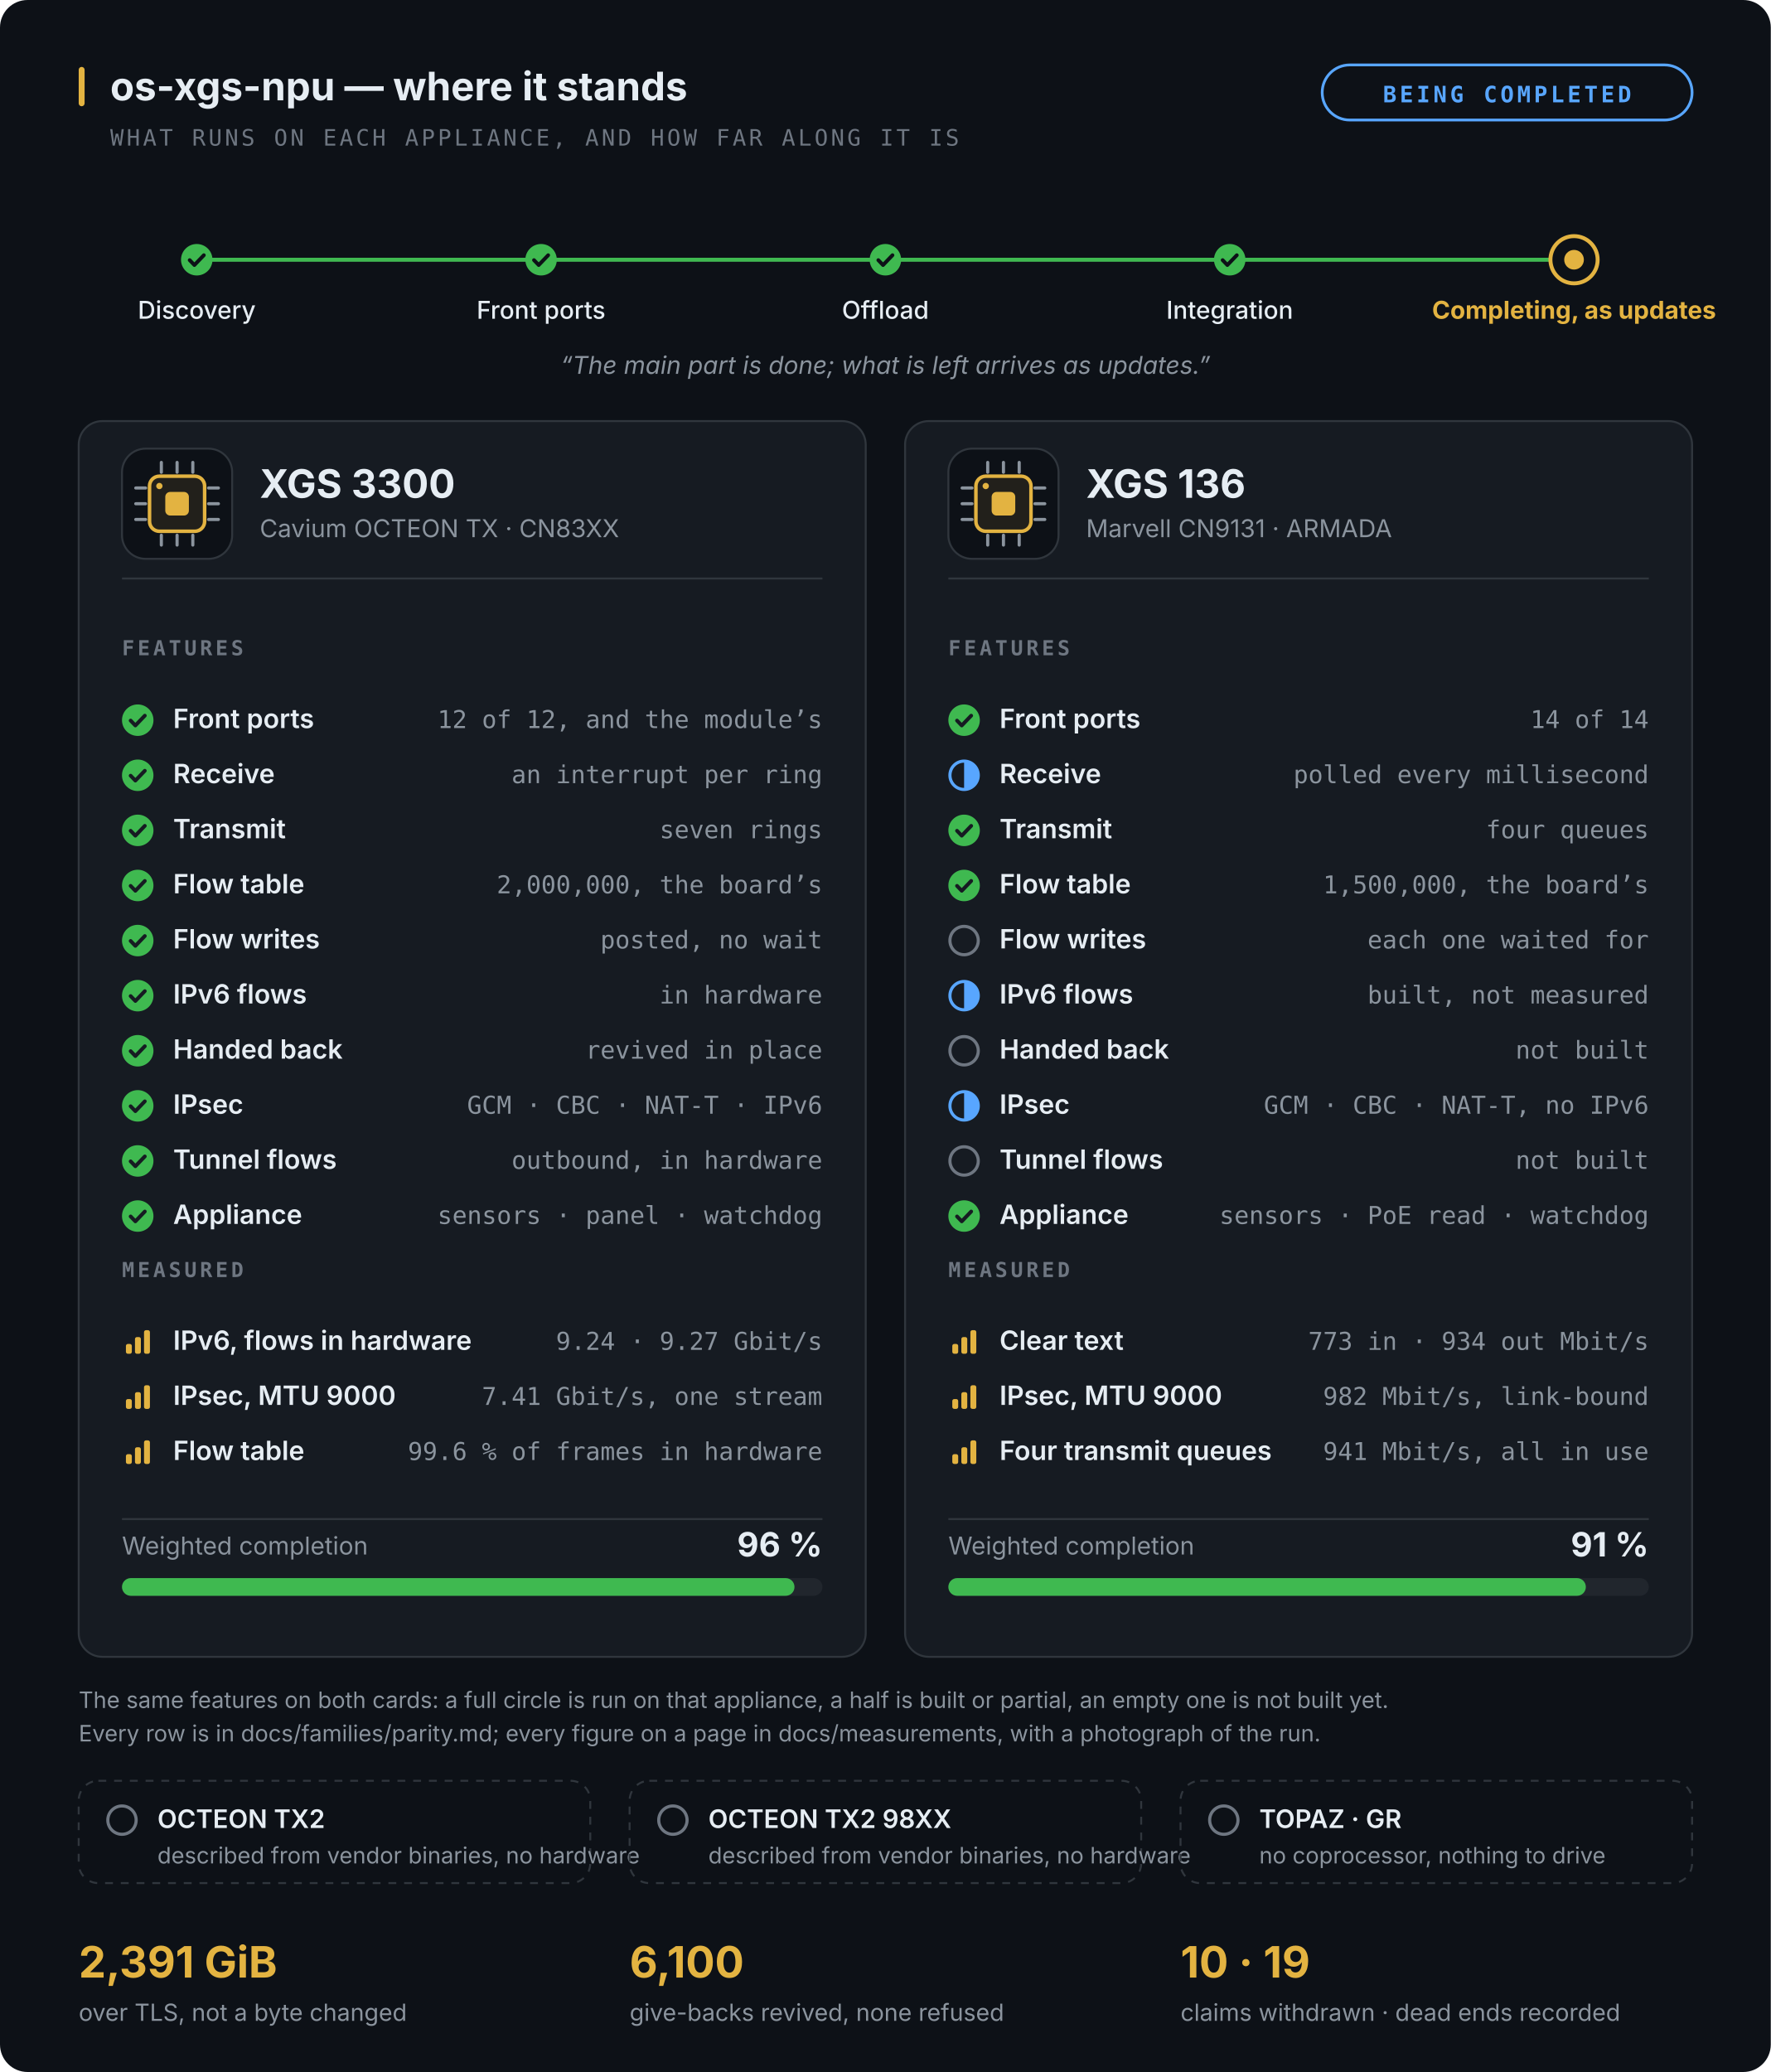
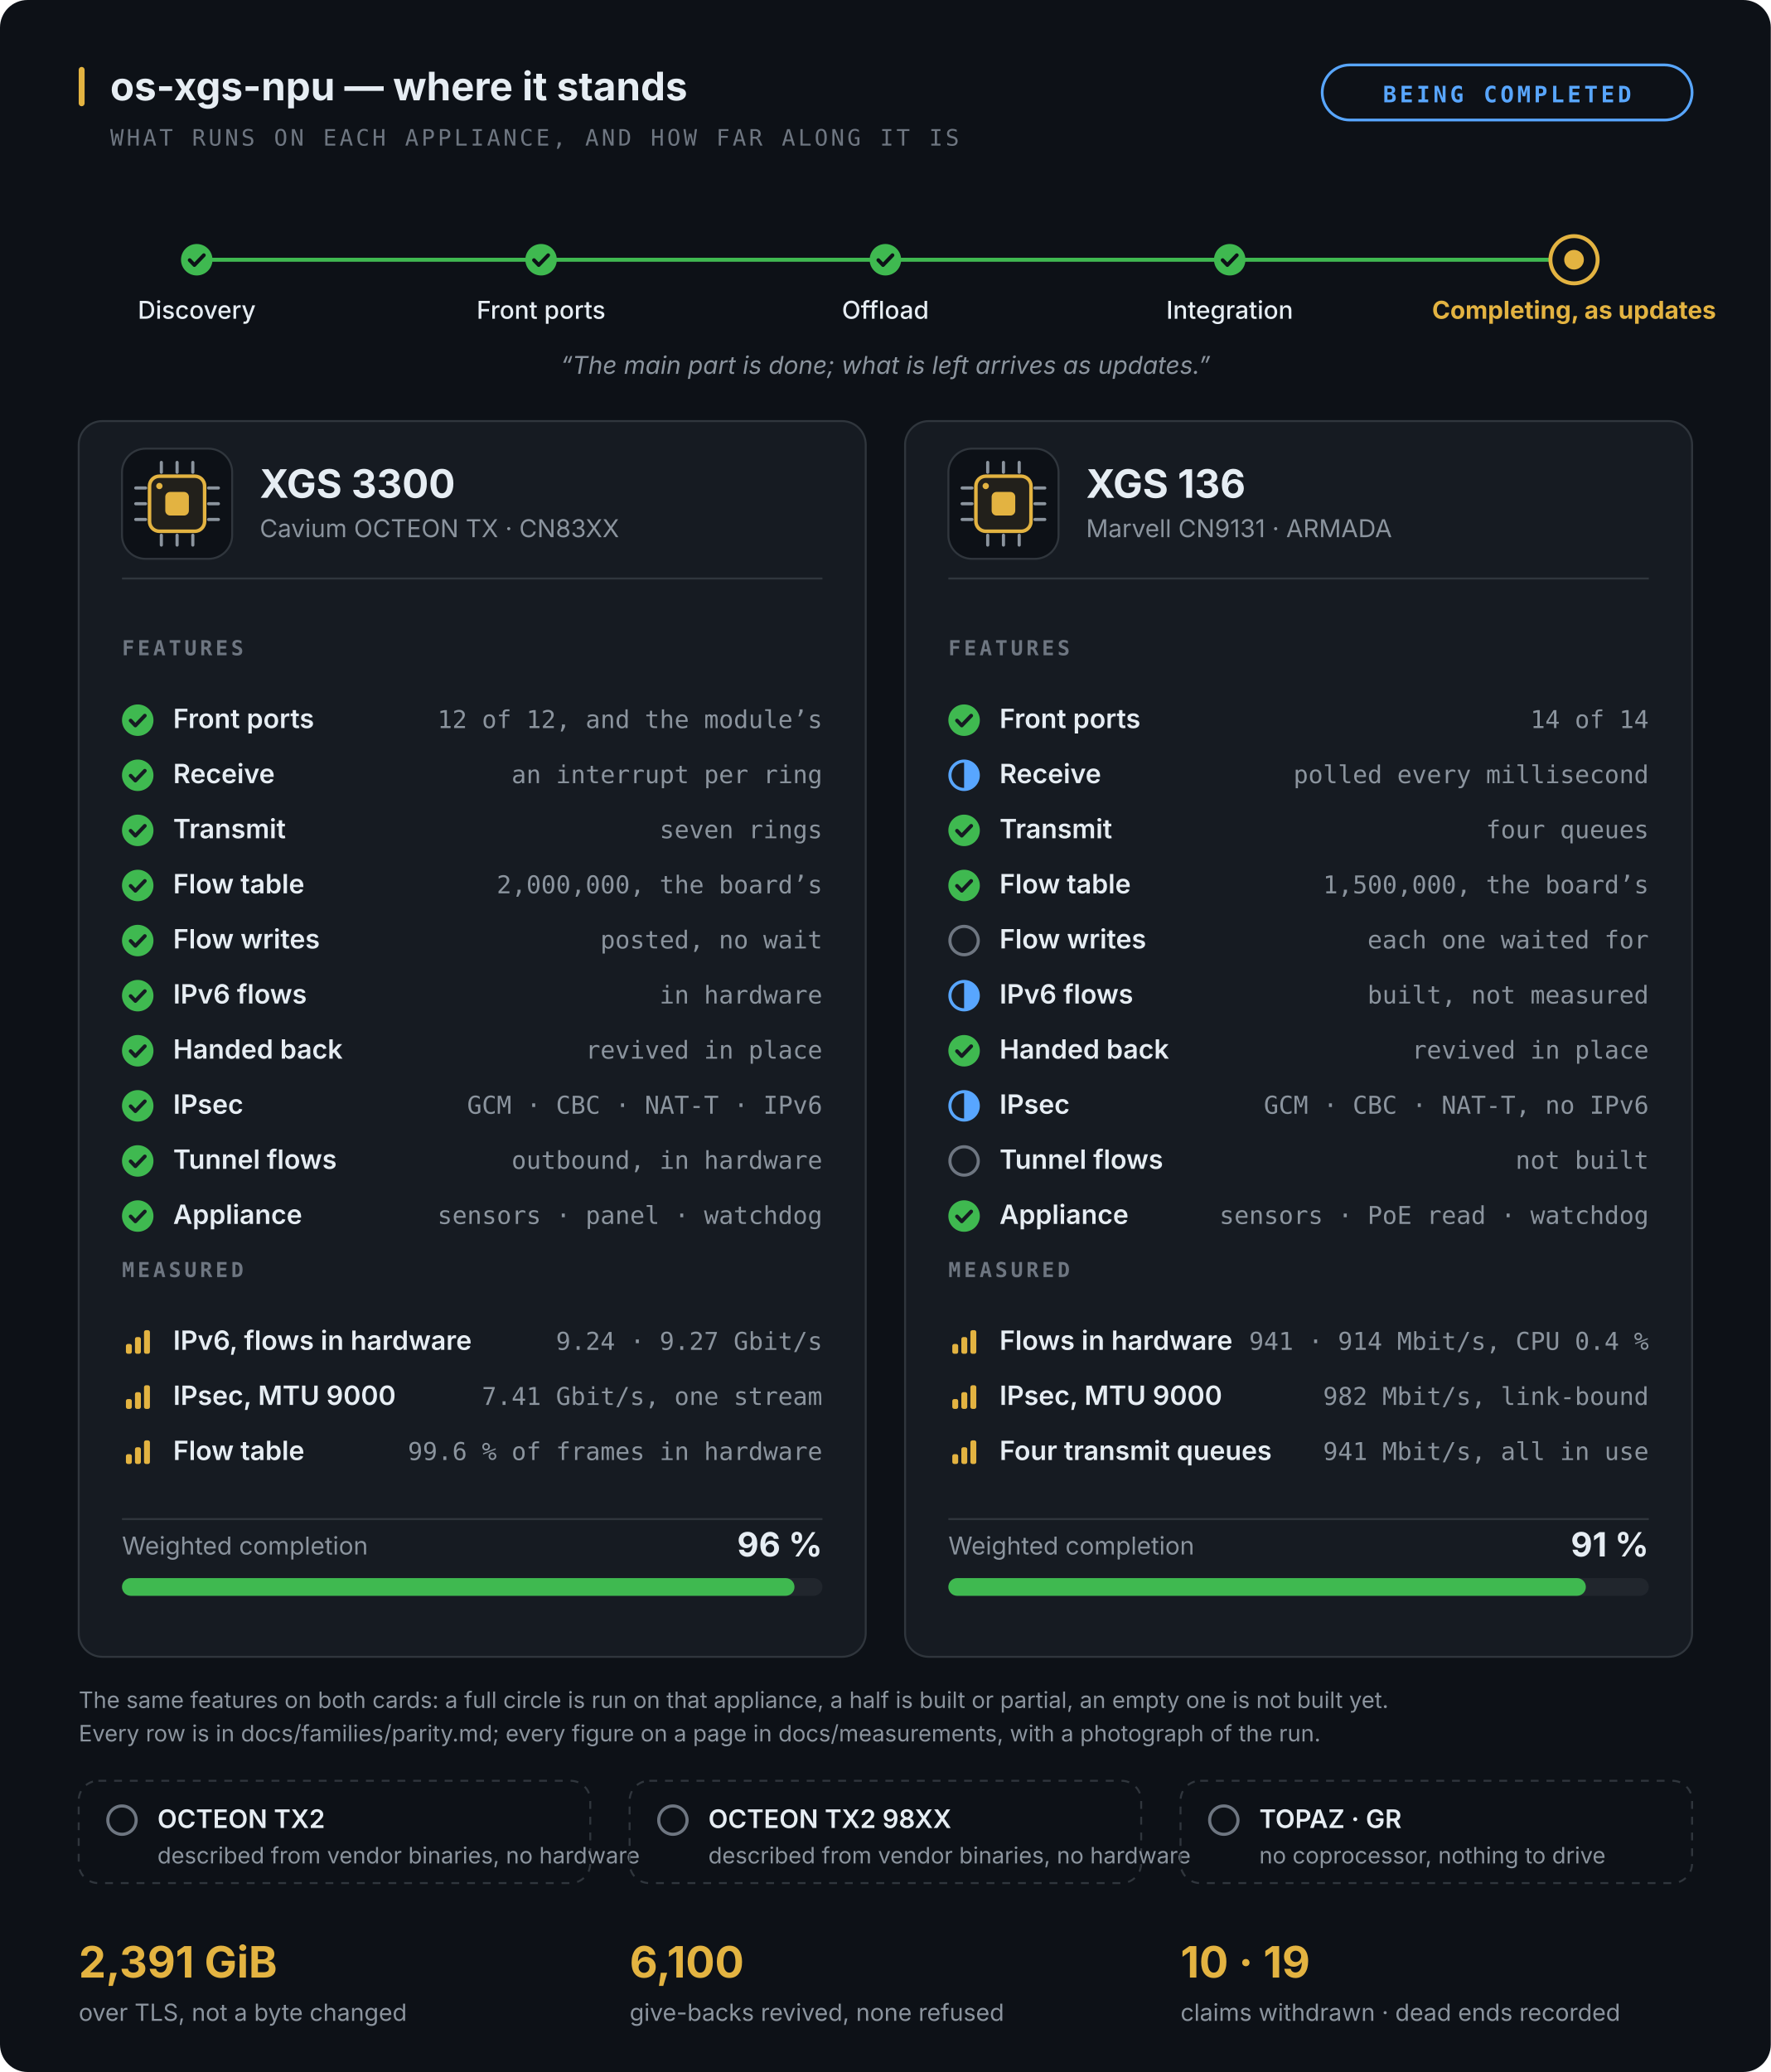
- <svg xmlns="http://www.w3.org/2000/svg" viewBox="0 0 900 1053" width="900" height="1053" role="img" aria-label="os-xgs-npu status. Stage: discovery, front ports, offload and integration done, the work-in-progress notice lifted; what is left being completed as updates. XGS 3300, Cavium OCTEON TX and CN83XX: Front ports: 12 of 12, and the module's; Receive: an interrupt per ring; Transmit: seven rings; Flow table: 2,000,000, the board's; Flow writes: posted, no wait; IPv6 flows: in hardware; Handed back: revived in place; IPsec: GCM and CBC and NAT-T and IPv6; Tunnel flows: outbound, in hardware; Appliance: sensors and panel and watchdog; IPv6, flows in hardware: 9.24 and 9.27 Gbit/s; IPsec, MTU 9000: 7.41 Gbit/s, one stream; Flow table: 99.6 % of frames in hardware; weighted completion 96 per cent. XGS 136, Marvell CN9131 and ARMADA: Front ports: 14 of 14; Receive: polled every millisecond; Transmit: four queues; Flow table: 1,500,000, the board's; Flow writes: each one waited for; IPv6 flows: built, not measured; Handed back: not built; IPsec: GCM and CBC and NAT-T, no IPv6; Tunnel flows: not built; Appliance: sensors and PoE read and watchdog; Clear text: 773 in and 934 out Mbit/s; IPsec, MTU 9000: 982 Mbit/s, link-bound; Four transmit queues: 941 Mbit/s, all in use; weighted completion 91 per cent. OCTEON TX2 and TX2 98XX described only; TOPAZ and GR have no coprocessor. 2,391 GiB over TLS, not a byte changed; 6,100 give-backs revived, none refused; 10 and 19 claims withdrawn and dead ends recorded.">
+ <svg xmlns="http://www.w3.org/2000/svg" viewBox="0 0 900 1053" width="900" height="1053" role="img" aria-label="os-xgs-npu status. Stage: discovery, front ports, offload and integration done, the work-in-progress notice lifted; what is left being completed as updates. XGS 3300, Cavium OCTEON TX and CN83XX: Front ports: 12 of 12, and the module's; Receive: an interrupt per ring; Transmit: seven rings; Flow table: 2,000,000, the board's; Flow writes: posted, no wait; IPv6 flows: in hardware; Handed back: revived in place; IPsec: GCM and CBC and NAT-T and IPv6; Tunnel flows: outbound, in hardware; Appliance: sensors and panel and watchdog; IPv6, flows in hardware: 9.24 and 9.27 Gbit/s; IPsec, MTU 9000: 7.41 Gbit/s, one stream; Flow table: 99.6 % of frames in hardware; weighted completion 96 per cent. XGS 136, Marvell CN9131 and ARMADA: Front ports: 14 of 14; Receive: polled every millisecond; Transmit: four queues; Flow table: 1,500,000, the board's; Flow writes: each one waited for; IPv6 flows: built, not measured; Handed back: revived in place; IPsec: GCM and CBC and NAT-T, no IPv6; Tunnel flows: not built; Appliance: sensors and PoE read and watchdog; Flows in hardware: 941 and 914 Mbit/s, CPU 0.4 %; IPsec, MTU 9000: 982 Mbit/s, link-bound; Four transmit queues: 941 Mbit/s, all in use; weighted completion 91 per cent. OCTEON TX2 and TX2 98XX described only; TOPAZ and GR have no coprocessor. 2,391 GiB over TLS, not a byte changed; 6,100 give-backs revived, none refused; 10 and 19 claims withdrawn and dead ends recorded.">
  <rect width="900" height="1053" rx="14" fill="#0D1117" />
  <rect x="40" y="34" width="3" height="20" rx="1.5" fill="#E3B341" />
  <text x="56" y="51" font-family="ui-sans-serif,-apple-system,Segoe UI,Inter,Helvetica,Arial,sans-serif" font-size="20" font-weight="700" fill="#E6EDF3" text-anchor="start">os-xgs-npu — where it stands</text>
  <text x="56" y="74" font-family="ui-monospace,SFMono-Regular,Menlo,Consolas,monospace" font-size="11.5" font-weight="400" fill="#6E7681" text-anchor="start" letter-spacing="1.4">WHAT RUNS ON EACH APPLIANCE, AND HOW FAR ALONG IT IS</text>
  <rect x="672" y="33" width="188" height="28" rx="14" fill="none" stroke="#58A6FF" stroke-width="1.4" />
  <text x="766" y="52" font-family="ui-monospace,SFMono-Regular,Menlo,Consolas,monospace" font-size="11.5" font-weight="700" fill="#58A6FF" text-anchor="middle" letter-spacing="1.6">BEING COMPLETED</text>
  <line x1="100" y1="132" x2="800" y2="132" stroke="#30363D" stroke-width="2" />
  <line x1="100" y1="132" x2="800" y2="132" stroke="#3FB950" stroke-width="2" />
  <circle cx="100" cy="132" r="8" fill="#3FB950" />
  <path d="M96.4 132.2 l2.4 2.5 l4.8 -5" fill="none" stroke="#0D1117" stroke-width="1.9" stroke-linecap="round" stroke-linejoin="round" />
  <text x="100" y="162" font-family="ui-sans-serif,-apple-system,Segoe UI,Inter,Helvetica,Arial,sans-serif" font-size="12.5" font-weight="500" fill="#E6EDF3" text-anchor="middle">Discovery</text>
  <circle cx="275" cy="132" r="8" fill="#3FB950" />
  <path d="M271.4 132.2 l2.4 2.5 l4.8 -5" fill="none" stroke="#0D1117" stroke-width="1.9" stroke-linecap="round" stroke-linejoin="round" />
  <text x="275" y="162" font-family="ui-sans-serif,-apple-system,Segoe UI,Inter,Helvetica,Arial,sans-serif" font-size="12.5" font-weight="500" fill="#E6EDF3" text-anchor="middle">Front ports</text>
  <circle cx="450" cy="132" r="8" fill="#3FB950" />
  <path d="M446.4 132.2 l2.4 2.5 l4.8 -5" fill="none" stroke="#0D1117" stroke-width="1.9" stroke-linecap="round" stroke-linejoin="round" />
  <text x="450" y="162" font-family="ui-sans-serif,-apple-system,Segoe UI,Inter,Helvetica,Arial,sans-serif" font-size="12.5" font-weight="500" fill="#E6EDF3" text-anchor="middle">Offload</text>
  <circle cx="625" cy="132" r="8" fill="#3FB950" />
  <path d="M621.4 132.2 l2.4 2.5 l4.8 -5" fill="none" stroke="#0D1117" stroke-width="1.9" stroke-linecap="round" stroke-linejoin="round" />
  <text x="625" y="162" font-family="ui-sans-serif,-apple-system,Segoe UI,Inter,Helvetica,Arial,sans-serif" font-size="12.5" font-weight="500" fill="#E6EDF3" text-anchor="middle">Integration</text>
  <circle cx="800" cy="132" r="12" fill="#0D1117" stroke="#E3B341" stroke-width="2" />
  <circle cx="800" cy="132" r="5" fill="#E3B341" />
  <text x="800" y="162" font-family="ui-sans-serif,-apple-system,Segoe UI,Inter,Helvetica,Arial,sans-serif" font-size="12.5" font-weight="700" fill="#E3B341" text-anchor="middle">Completing, as updates</text>
  <text x="450.0" y="190" font-family="ui-sans-serif,-apple-system,Segoe UI,Inter,Helvetica,Arial,sans-serif" font-size="12.5" font-weight="400" fill="#8B949E" text-anchor="middle" font-style="italic">“The main part is done; what is left arrives as updates.”</text>
  <rect x="40" y="214" width="400" height="628" rx="12" fill="#161B22" stroke="#30363D" />
  <rect x="62" y="228" width="56" height="56" rx="12" fill="#0D1117" stroke="#30363D" />
  <path d="M82.0 240.0 v-5 M82.0 272.0 v5 M74.0 248.0 h-5 M106.0 248.0 h5" stroke="#8B949E" stroke-width="1.6" stroke-linecap="round" fill="none" />
  <path d="M90.0 240.0 v-5 M90.0 272.0 v5 M74.0 256.0 h-5 M106.0 256.0 h5" stroke="#8B949E" stroke-width="1.6" stroke-linecap="round" fill="none" />
  <path d="M98.0 240.0 v-5 M98.0 272.0 v5 M74.0 264.0 h-5 M106.0 264.0 h5" stroke="#8B949E" stroke-width="1.6" stroke-linecap="round" fill="none" />
  <rect x="76.0" y="242.0" width="28" height="28" rx="5" fill="#E3B341" fill-opacity="0.10" stroke="#E3B341" stroke-width="1.8" />
  <rect x="84.0" y="250.0" width="12" height="12" rx="2.5" fill="#E3B341" />
  <circle cx="81.0" cy="247.0" r="1.6" fill="#E3B341" />
  <text x="132" y="253" font-family="ui-sans-serif,-apple-system,Segoe UI,Inter,Helvetica,Arial,sans-serif" font-size="20" font-weight="700" fill="#E6EDF3" text-anchor="start">XGS 3300</text>
  <text x="132" y="273" font-family="ui-sans-serif,-apple-system,Segoe UI,Inter,Helvetica,Arial,sans-serif" font-size="12.5" font-weight="400" fill="#8B949E" text-anchor="start">Cavium OCTEON TX · CN83XX</text>
  <line x1="62" y1="294" x2="418" y2="294" stroke="#30363D" />
  <text x="62" y="333" font-family="ui-monospace,SFMono-Regular,Menlo,Consolas,monospace" font-size="10.5" font-weight="700" fill="#6E7681" text-anchor="start" letter-spacing="1.6">FEATURES</text>
  <circle cx="70" cy="366" r="8" fill="#3FB950" />
  <path d="M66.4 366.2 l2.4 2.5 l4.8 -5" fill="none" stroke="#161B22" stroke-width="1.9" stroke-linecap="round" stroke-linejoin="round" />
  <text x="88" y="370" font-family="ui-sans-serif,-apple-system,Segoe UI,Inter,Helvetica,Arial,sans-serif" font-size="13.5" font-weight="600" fill="#E6EDF3" text-anchor="start">Front ports</text>
  <text x="418" y="370" font-family="ui-monospace,SFMono-Regular,Menlo,Consolas,monospace" font-size="12.5" font-weight="400" fill="#8B949E" text-anchor="end">12 of 12, and the module’s</text>
  <circle cx="70" cy="394" r="8" fill="#3FB950" />
  <path d="M66.4 394.2 l2.4 2.5 l4.8 -5" fill="none" stroke="#161B22" stroke-width="1.9" stroke-linecap="round" stroke-linejoin="round" />
  <text x="88" y="398" font-family="ui-sans-serif,-apple-system,Segoe UI,Inter,Helvetica,Arial,sans-serif" font-size="13.5" font-weight="600" fill="#E6EDF3" text-anchor="start">Receive</text>
  <text x="418" y="398" font-family="ui-monospace,SFMono-Regular,Menlo,Consolas,monospace" font-size="12.5" font-weight="400" fill="#8B949E" text-anchor="end">an interrupt per ring</text>
  <circle cx="70" cy="422" r="8" fill="#3FB950" />
  <path d="M66.4 422.2 l2.4 2.5 l4.8 -5" fill="none" stroke="#161B22" stroke-width="1.9" stroke-linecap="round" stroke-linejoin="round" />
  <text x="88" y="426" font-family="ui-sans-serif,-apple-system,Segoe UI,Inter,Helvetica,Arial,sans-serif" font-size="13.5" font-weight="600" fill="#E6EDF3" text-anchor="start">Transmit</text>
  <text x="418" y="426" font-family="ui-monospace,SFMono-Regular,Menlo,Consolas,monospace" font-size="12.5" font-weight="400" fill="#8B949E" text-anchor="end">seven rings</text>
  <circle cx="70" cy="450" r="8" fill="#3FB950" />
  <path d="M66.4 450.2 l2.4 2.5 l4.8 -5" fill="none" stroke="#161B22" stroke-width="1.9" stroke-linecap="round" stroke-linejoin="round" />
  <text x="88" y="454" font-family="ui-sans-serif,-apple-system,Segoe UI,Inter,Helvetica,Arial,sans-serif" font-size="13.5" font-weight="600" fill="#E6EDF3" text-anchor="start">Flow table</text>
  <text x="418" y="454" font-family="ui-monospace,SFMono-Regular,Menlo,Consolas,monospace" font-size="12.5" font-weight="400" fill="#8B949E" text-anchor="end">2,000,000, the board’s</text>
  <circle cx="70" cy="478" r="8" fill="#3FB950" />
  <path d="M66.4 478.2 l2.4 2.5 l4.8 -5" fill="none" stroke="#161B22" stroke-width="1.9" stroke-linecap="round" stroke-linejoin="round" />
  <text x="88" y="482" font-family="ui-sans-serif,-apple-system,Segoe UI,Inter,Helvetica,Arial,sans-serif" font-size="13.5" font-weight="600" fill="#E6EDF3" text-anchor="start">Flow writes</text>
  <text x="418" y="482" font-family="ui-monospace,SFMono-Regular,Menlo,Consolas,monospace" font-size="12.5" font-weight="400" fill="#8B949E" text-anchor="end">posted, no wait</text>
  <circle cx="70" cy="506" r="8" fill="#3FB950" />
  <path d="M66.4 506.2 l2.4 2.5 l4.8 -5" fill="none" stroke="#161B22" stroke-width="1.9" stroke-linecap="round" stroke-linejoin="round" />
  <text x="88" y="510" font-family="ui-sans-serif,-apple-system,Segoe UI,Inter,Helvetica,Arial,sans-serif" font-size="13.5" font-weight="600" fill="#E6EDF3" text-anchor="start">IPv6 flows</text>
  <text x="418" y="510" font-family="ui-monospace,SFMono-Regular,Menlo,Consolas,monospace" font-size="12.5" font-weight="400" fill="#8B949E" text-anchor="end">in hardware</text>
  <circle cx="70" cy="534" r="8" fill="#3FB950" />
  <path d="M66.4 534.2 l2.4 2.5 l4.8 -5" fill="none" stroke="#161B22" stroke-width="1.9" stroke-linecap="round" stroke-linejoin="round" />
  <text x="88" y="538" font-family="ui-sans-serif,-apple-system,Segoe UI,Inter,Helvetica,Arial,sans-serif" font-size="13.5" font-weight="600" fill="#E6EDF3" text-anchor="start">Handed back</text>
  <text x="418" y="538" font-family="ui-monospace,SFMono-Regular,Menlo,Consolas,monospace" font-size="12.5" font-weight="400" fill="#8B949E" text-anchor="end">revived in place</text>
  <circle cx="70" cy="562" r="8" fill="#3FB950" />
  <path d="M66.4 562.2 l2.4 2.5 l4.8 -5" fill="none" stroke="#161B22" stroke-width="1.9" stroke-linecap="round" stroke-linejoin="round" />
  <text x="88" y="566" font-family="ui-sans-serif,-apple-system,Segoe UI,Inter,Helvetica,Arial,sans-serif" font-size="13.5" font-weight="600" fill="#E6EDF3" text-anchor="start">IPsec</text>
  <text x="418" y="566" font-family="ui-monospace,SFMono-Regular,Menlo,Consolas,monospace" font-size="12.5" font-weight="400" fill="#8B949E" text-anchor="end">GCM · CBC · NAT-T · IPv6</text>
  <circle cx="70" cy="590" r="8" fill="#3FB950" />
  <path d="M66.4 590.2 l2.4 2.5 l4.8 -5" fill="none" stroke="#161B22" stroke-width="1.9" stroke-linecap="round" stroke-linejoin="round" />
  <text x="88" y="594" font-family="ui-sans-serif,-apple-system,Segoe UI,Inter,Helvetica,Arial,sans-serif" font-size="13.5" font-weight="600" fill="#E6EDF3" text-anchor="start">Tunnel flows</text>
  <text x="418" y="594" font-family="ui-monospace,SFMono-Regular,Menlo,Consolas,monospace" font-size="12.5" font-weight="400" fill="#8B949E" text-anchor="end">outbound, in hardware</text>
  <circle cx="70" cy="618" r="8" fill="#3FB950" />
  <path d="M66.4 618.2 l2.4 2.5 l4.8 -5" fill="none" stroke="#161B22" stroke-width="1.9" stroke-linecap="round" stroke-linejoin="round" />
  <text x="88" y="622" font-family="ui-sans-serif,-apple-system,Segoe UI,Inter,Helvetica,Arial,sans-serif" font-size="13.5" font-weight="600" fill="#E6EDF3" text-anchor="start">Appliance</text>
  <text x="418" y="622" font-family="ui-monospace,SFMono-Regular,Menlo,Consolas,monospace" font-size="12.5" font-weight="400" fill="#8B949E" text-anchor="end">sensors · panel · watchdog</text>
  <text x="62" y="649" font-family="ui-monospace,SFMono-Regular,Menlo,Consolas,monospace" font-size="10.5" font-weight="700" fill="#6E7681" text-anchor="start" letter-spacing="1.6">MEASURED</text>
  <rect x="64.0" y="683" width="3" height="5" rx="1" fill="#E3B341" />
  <rect x="68.6" y="679.5" width="3" height="8.5" rx="1" fill="#E3B341" />
  <rect x="73.2" y="676" width="3" height="12" rx="1" fill="#E3B341" />
  <text x="88" y="686" font-family="ui-sans-serif,-apple-system,Segoe UI,Inter,Helvetica,Arial,sans-serif" font-size="13.5" font-weight="600" fill="#E6EDF3" text-anchor="start">IPv6, flows in hardware</text>
  <text x="418" y="686" font-family="ui-monospace,SFMono-Regular,Menlo,Consolas,monospace" font-size="12.5" font-weight="400" fill="#8B949E" text-anchor="end">9.24 · 9.27 Gbit/s</text>
  <rect x="64.0" y="711" width="3" height="5" rx="1" fill="#E3B341" />
  <rect x="68.6" y="707.5" width="3" height="8.5" rx="1" fill="#E3B341" />
  <rect x="73.2" y="704" width="3" height="12" rx="1" fill="#E3B341" />
  <text x="88" y="714" font-family="ui-sans-serif,-apple-system,Segoe UI,Inter,Helvetica,Arial,sans-serif" font-size="13.5" font-weight="600" fill="#E6EDF3" text-anchor="start">IPsec, MTU 9000</text>
  <text x="418" y="714" font-family="ui-monospace,SFMono-Regular,Menlo,Consolas,monospace" font-size="12.5" font-weight="400" fill="#8B949E" text-anchor="end">7.41 Gbit/s, one stream</text>
  <rect x="64.0" y="739" width="3" height="5" rx="1" fill="#E3B341" />
  <rect x="68.6" y="735.5" width="3" height="8.5" rx="1" fill="#E3B341" />
  <rect x="73.2" y="732" width="3" height="12" rx="1" fill="#E3B341" />
  <text x="88" y="742" font-family="ui-sans-serif,-apple-system,Segoe UI,Inter,Helvetica,Arial,sans-serif" font-size="13.5" font-weight="600" fill="#E6EDF3" text-anchor="start">Flow table</text>
  <text x="418" y="742" font-family="ui-monospace,SFMono-Regular,Menlo,Consolas,monospace" font-size="12.5" font-weight="400" fill="#8B949E" text-anchor="end">99.6 % of frames in hardware</text>
  <line x1="62" y1="772" x2="418" y2="772" stroke="#30363D" />
  <text x="62" y="790" font-family="ui-sans-serif,-apple-system,Segoe UI,Inter,Helvetica,Arial,sans-serif" font-size="12.5" font-weight="400" fill="#8B949E" text-anchor="start">Weighted completion</text>
  <text x="418" y="791" font-family="ui-sans-serif,-apple-system,Segoe UI,Inter,Helvetica,Arial,sans-serif" font-size="17" font-weight="700" fill="#E6EDF3" text-anchor="end">96 %</text>
  <rect x="62" y="802" width="356" height="9" rx="4.5" fill="#21262D" />
  <rect x="62" y="802" width="341.8" height="9" rx="4.5" fill="#3FB950" />
  <rect x="460" y="214" width="400" height="628" rx="12" fill="#161B22" stroke="#30363D" />
  <rect x="482" y="228" width="56" height="56" rx="12" fill="#0D1117" stroke="#30363D" />
  <path d="M502.0 240.0 v-5 M502.0 272.0 v5 M494.0 248.0 h-5 M526.0 248.0 h5" stroke="#8B949E" stroke-width="1.6" stroke-linecap="round" fill="none" />
  <path d="M510.0 240.0 v-5 M510.0 272.0 v5 M494.0 256.0 h-5 M526.0 256.0 h5" stroke="#8B949E" stroke-width="1.6" stroke-linecap="round" fill="none" />
  <path d="M518.0 240.0 v-5 M518.0 272.0 v5 M494.0 264.0 h-5 M526.0 264.0 h5" stroke="#8B949E" stroke-width="1.6" stroke-linecap="round" fill="none" />
  <rect x="496.0" y="242.0" width="28" height="28" rx="5" fill="#E3B341" fill-opacity="0.10" stroke="#E3B341" stroke-width="1.8" />
  <rect x="504.0" y="250.0" width="12" height="12" rx="2.5" fill="#E3B341" />
  <circle cx="501.0" cy="247.0" r="1.6" fill="#E3B341" />
  <text x="552" y="253" font-family="ui-sans-serif,-apple-system,Segoe UI,Inter,Helvetica,Arial,sans-serif" font-size="20" font-weight="700" fill="#E6EDF3" text-anchor="start">XGS 136</text>
  <text x="552" y="273" font-family="ui-sans-serif,-apple-system,Segoe UI,Inter,Helvetica,Arial,sans-serif" font-size="12.5" font-weight="400" fill="#8B949E" text-anchor="start">Marvell CN9131 · ARMADA</text>
  <line x1="482" y1="294" x2="838" y2="294" stroke="#30363D" />
  <text x="482" y="333" font-family="ui-monospace,SFMono-Regular,Menlo,Consolas,monospace" font-size="10.5" font-weight="700" fill="#6E7681" text-anchor="start" letter-spacing="1.6">FEATURES</text>
  <circle cx="490" cy="366" r="8" fill="#3FB950" />
  <path d="M486.4 366.2 l2.4 2.5 l4.8 -5" fill="none" stroke="#161B22" stroke-width="1.9" stroke-linecap="round" stroke-linejoin="round" />
  <text x="508" y="370" font-family="ui-sans-serif,-apple-system,Segoe UI,Inter,Helvetica,Arial,sans-serif" font-size="13.5" font-weight="600" fill="#E6EDF3" text-anchor="start">Front ports</text>
  <text x="838" y="370" font-family="ui-monospace,SFMono-Regular,Menlo,Consolas,monospace" font-size="12.5" font-weight="400" fill="#8B949E" text-anchor="end">14 of 14</text>
  <circle cx="490" cy="394" r="7.2" fill="none" stroke="#58A6FF" stroke-width="1.6" />
  <path d="M490 386.8 A7.2 7.2 0 0 1 490 401.2 Z" fill="#58A6FF" />
  <text x="508" y="398" font-family="ui-sans-serif,-apple-system,Segoe UI,Inter,Helvetica,Arial,sans-serif" font-size="13.5" font-weight="600" fill="#E6EDF3" text-anchor="start">Receive</text>
  <text x="838" y="398" font-family="ui-monospace,SFMono-Regular,Menlo,Consolas,monospace" font-size="12.5" font-weight="400" fill="#8B949E" text-anchor="end">polled every millisecond</text>
  <circle cx="490" cy="422" r="8" fill="#3FB950" />
  <path d="M486.4 422.2 l2.4 2.5 l4.8 -5" fill="none" stroke="#161B22" stroke-width="1.9" stroke-linecap="round" stroke-linejoin="round" />
  <text x="508" y="426" font-family="ui-sans-serif,-apple-system,Segoe UI,Inter,Helvetica,Arial,sans-serif" font-size="13.5" font-weight="600" fill="#E6EDF3" text-anchor="start">Transmit</text>
  <text x="838" y="426" font-family="ui-monospace,SFMono-Regular,Menlo,Consolas,monospace" font-size="12.5" font-weight="400" fill="#8B949E" text-anchor="end">four queues</text>
  <circle cx="490" cy="450" r="8" fill="#3FB950" />
  <path d="M486.4 450.2 l2.4 2.5 l4.8 -5" fill="none" stroke="#161B22" stroke-width="1.9" stroke-linecap="round" stroke-linejoin="round" />
  <text x="508" y="454" font-family="ui-sans-serif,-apple-system,Segoe UI,Inter,Helvetica,Arial,sans-serif" font-size="13.5" font-weight="600" fill="#E6EDF3" text-anchor="start">Flow table</text>
  <text x="838" y="454" font-family="ui-monospace,SFMono-Regular,Menlo,Consolas,monospace" font-size="12.5" font-weight="400" fill="#8B949E" text-anchor="end">1,500,000, the board’s</text>
  <circle cx="490" cy="478" r="7.2" fill="none" stroke="#6E7681" stroke-width="1.6" />
  <text x="508" y="482" font-family="ui-sans-serif,-apple-system,Segoe UI,Inter,Helvetica,Arial,sans-serif" font-size="13.5" font-weight="600" fill="#E6EDF3" text-anchor="start">Flow writes</text>
  <text x="838" y="482" font-family="ui-monospace,SFMono-Regular,Menlo,Consolas,monospace" font-size="12.5" font-weight="400" fill="#8B949E" text-anchor="end">each one waited for</text>
  <circle cx="490" cy="506" r="7.2" fill="none" stroke="#58A6FF" stroke-width="1.6" />
  <path d="M490 498.8 A7.2 7.2 0 0 1 490 513.2 Z" fill="#58A6FF" />
  <text x="508" y="510" font-family="ui-sans-serif,-apple-system,Segoe UI,Inter,Helvetica,Arial,sans-serif" font-size="13.5" font-weight="600" fill="#E6EDF3" text-anchor="start">IPv6 flows</text>
  <text x="838" y="510" font-family="ui-monospace,SFMono-Regular,Menlo,Consolas,monospace" font-size="12.5" font-weight="400" fill="#8B949E" text-anchor="end">built, not measured</text>
-   <circle cx="490" cy="534" r="7.2" fill="none" stroke="#6E7681" stroke-width="1.6" />
+   <circle cx="490" cy="534" r="8" fill="#3FB950" />
+   <path d="M486.4 534.2 l2.4 2.5 l4.8 -5" fill="none" stroke="#161B22" stroke-width="1.9" stroke-linecap="round" stroke-linejoin="round" />
  <text x="508" y="538" font-family="ui-sans-serif,-apple-system,Segoe UI,Inter,Helvetica,Arial,sans-serif" font-size="13.5" font-weight="600" fill="#E6EDF3" text-anchor="start">Handed back</text>
-   <text x="838" y="538" font-family="ui-monospace,SFMono-Regular,Menlo,Consolas,monospace" font-size="12.5" font-weight="400" fill="#8B949E" text-anchor="end">not built</text>
+   <text x="838" y="538" font-family="ui-monospace,SFMono-Regular,Menlo,Consolas,monospace" font-size="12.5" font-weight="400" fill="#8B949E" text-anchor="end">revived in place</text>
  <circle cx="490" cy="562" r="7.2" fill="none" stroke="#58A6FF" stroke-width="1.6" />
  <path d="M490 554.8 A7.2 7.2 0 0 1 490 569.2 Z" fill="#58A6FF" />
  <text x="508" y="566" font-family="ui-sans-serif,-apple-system,Segoe UI,Inter,Helvetica,Arial,sans-serif" font-size="13.5" font-weight="600" fill="#E6EDF3" text-anchor="start">IPsec</text>
  <text x="838" y="566" font-family="ui-monospace,SFMono-Regular,Menlo,Consolas,monospace" font-size="12.5" font-weight="400" fill="#8B949E" text-anchor="end">GCM · CBC · NAT-T, no IPv6</text>
  <circle cx="490" cy="590" r="7.2" fill="none" stroke="#6E7681" stroke-width="1.6" />
  <text x="508" y="594" font-family="ui-sans-serif,-apple-system,Segoe UI,Inter,Helvetica,Arial,sans-serif" font-size="13.5" font-weight="600" fill="#E6EDF3" text-anchor="start">Tunnel flows</text>
  <text x="838" y="594" font-family="ui-monospace,SFMono-Regular,Menlo,Consolas,monospace" font-size="12.5" font-weight="400" fill="#8B949E" text-anchor="end">not built</text>
  <circle cx="490" cy="618" r="8" fill="#3FB950" />
  <path d="M486.4 618.2 l2.4 2.5 l4.8 -5" fill="none" stroke="#161B22" stroke-width="1.9" stroke-linecap="round" stroke-linejoin="round" />
  <text x="508" y="622" font-family="ui-sans-serif,-apple-system,Segoe UI,Inter,Helvetica,Arial,sans-serif" font-size="13.5" font-weight="600" fill="#E6EDF3" text-anchor="start">Appliance</text>
  <text x="838" y="622" font-family="ui-monospace,SFMono-Regular,Menlo,Consolas,monospace" font-size="12.5" font-weight="400" fill="#8B949E" text-anchor="end">sensors · PoE read · watchdog</text>
  <text x="482" y="649" font-family="ui-monospace,SFMono-Regular,Menlo,Consolas,monospace" font-size="10.5" font-weight="700" fill="#6E7681" text-anchor="start" letter-spacing="1.6">MEASURED</text>
  <rect x="484.0" y="683" width="3" height="5" rx="1" fill="#E3B341" />
  <rect x="488.6" y="679.5" width="3" height="8.5" rx="1" fill="#E3B341" />
  <rect x="493.2" y="676" width="3" height="12" rx="1" fill="#E3B341" />
-   <text x="508" y="686" font-family="ui-sans-serif,-apple-system,Segoe UI,Inter,Helvetica,Arial,sans-serif" font-size="13.5" font-weight="600" fill="#E6EDF3" text-anchor="start">Clear text</text>
-   <text x="838" y="686" font-family="ui-monospace,SFMono-Regular,Menlo,Consolas,monospace" font-size="12.5" font-weight="400" fill="#8B949E" text-anchor="end">773 in · 934 out Mbit/s</text>
+   <text x="508" y="686" font-family="ui-sans-serif,-apple-system,Segoe UI,Inter,Helvetica,Arial,sans-serif" font-size="13.5" font-weight="600" fill="#E6EDF3" text-anchor="start">Flows in hardware</text>
+   <text x="838" y="686" font-family="ui-monospace,SFMono-Regular,Menlo,Consolas,monospace" font-size="12.5" font-weight="400" fill="#8B949E" text-anchor="end">941 · 914 Mbit/s, CPU 0.4 %</text>
  <rect x="484.0" y="711" width="3" height="5" rx="1" fill="#E3B341" />
  <rect x="488.6" y="707.5" width="3" height="8.5" rx="1" fill="#E3B341" />
  <rect x="493.2" y="704" width="3" height="12" rx="1" fill="#E3B341" />
  <text x="508" y="714" font-family="ui-sans-serif,-apple-system,Segoe UI,Inter,Helvetica,Arial,sans-serif" font-size="13.5" font-weight="600" fill="#E6EDF3" text-anchor="start">IPsec, MTU 9000</text>
  <text x="838" y="714" font-family="ui-monospace,SFMono-Regular,Menlo,Consolas,monospace" font-size="12.5" font-weight="400" fill="#8B949E" text-anchor="end">982 Mbit/s, link-bound</text>
  <rect x="484.0" y="739" width="3" height="5" rx="1" fill="#E3B341" />
  <rect x="488.6" y="735.5" width="3" height="8.5" rx="1" fill="#E3B341" />
  <rect x="493.2" y="732" width="3" height="12" rx="1" fill="#E3B341" />
  <text x="508" y="742" font-family="ui-sans-serif,-apple-system,Segoe UI,Inter,Helvetica,Arial,sans-serif" font-size="13.5" font-weight="600" fill="#E6EDF3" text-anchor="start">Four transmit queues</text>
  <text x="838" y="742" font-family="ui-monospace,SFMono-Regular,Menlo,Consolas,monospace" font-size="12.5" font-weight="400" fill="#8B949E" text-anchor="end">941 Mbit/s, all in use</text>
  <line x1="482" y1="772" x2="838" y2="772" stroke="#30363D" />
  <text x="482" y="790" font-family="ui-sans-serif,-apple-system,Segoe UI,Inter,Helvetica,Arial,sans-serif" font-size="12.5" font-weight="400" fill="#8B949E" text-anchor="start">Weighted completion</text>
  <text x="838" y="791" font-family="ui-sans-serif,-apple-system,Segoe UI,Inter,Helvetica,Arial,sans-serif" font-size="17" font-weight="700" fill="#E6EDF3" text-anchor="end">91 %</text>
  <rect x="482" y="802" width="356" height="9" rx="4.5" fill="#21262D" />
  <rect x="482" y="802" width="324.0" height="9" rx="4.5" fill="#3FB950" />
  <text x="40" y="868" font-family="ui-sans-serif,-apple-system,Segoe UI,Inter,Helvetica,Arial,sans-serif" font-size="11.5" font-weight="400" fill="#8B949E" text-anchor="start">The same features on both cards: a full circle is run on that appliance, a half is built or partial, an empty one is not built yet.</text>
  <text x="40" y="885" font-family="ui-sans-serif,-apple-system,Segoe UI,Inter,Helvetica,Arial,sans-serif" font-size="11.5" font-weight="400" fill="#8B949E" text-anchor="start">Every row is in docs/families/parity.md; every figure on a page in docs/measurements, with a photograph of the run.</text>
  <rect x="40" y="905" width="260" height="52" rx="10" fill="none" stroke="#30363D" stroke-dasharray="4 4" />
  <circle cx="62" cy="925" r="7.2" fill="none" stroke="#6E7681" stroke-width="1.6" />
  <text x="80" y="929" font-family="ui-sans-serif,-apple-system,Segoe UI,Inter,Helvetica,Arial,sans-serif" font-size="13" font-weight="600" fill="#E6EDF3" text-anchor="start">OCTEON TX2</text>
  <text x="80" y="947" font-family="ui-sans-serif,-apple-system,Segoe UI,Inter,Helvetica,Arial,sans-serif" font-size="11.5" font-weight="400" fill="#8B949E" text-anchor="start">described from vendor binaries, no hardware</text>
  <rect x="320" y="905" width="260" height="52" rx="10" fill="none" stroke="#30363D" stroke-dasharray="4 4" />
  <circle cx="342" cy="925" r="7.2" fill="none" stroke="#6E7681" stroke-width="1.6" />
  <text x="360" y="929" font-family="ui-sans-serif,-apple-system,Segoe UI,Inter,Helvetica,Arial,sans-serif" font-size="13" font-weight="600" fill="#E6EDF3" text-anchor="start">OCTEON TX2 98XX</text>
  <text x="360" y="947" font-family="ui-sans-serif,-apple-system,Segoe UI,Inter,Helvetica,Arial,sans-serif" font-size="11.5" font-weight="400" fill="#8B949E" text-anchor="start">described from vendor binaries, no hardware</text>
  <rect x="600" y="905" width="260" height="52" rx="10" fill="none" stroke="#30363D" stroke-dasharray="4 4" />
  <circle cx="622" cy="925" r="7.2" fill="none" stroke="#6E7681" stroke-width="1.6" />
  <text x="640" y="929" font-family="ui-sans-serif,-apple-system,Segoe UI,Inter,Helvetica,Arial,sans-serif" font-size="13" font-weight="600" fill="#E6EDF3" text-anchor="start">TOPAZ · GR</text>
  <text x="640" y="947" font-family="ui-sans-serif,-apple-system,Segoe UI,Inter,Helvetica,Arial,sans-serif" font-size="11.5" font-weight="400" fill="#8B949E" text-anchor="start">no coprocessor, nothing to drive</text>
  <text x="40" y="1005" font-family="ui-sans-serif,-apple-system,Segoe UI,Inter,Helvetica,Arial,sans-serif" font-size="22" font-weight="700" fill="#E3B341" text-anchor="start">2,391 GiB</text>
  <text x="40" y="1027" font-family="ui-sans-serif,-apple-system,Segoe UI,Inter,Helvetica,Arial,sans-serif" font-size="12" font-weight="400" fill="#8B949E" text-anchor="start">over TLS, not a byte changed</text>
  <text x="320" y="1005" font-family="ui-sans-serif,-apple-system,Segoe UI,Inter,Helvetica,Arial,sans-serif" font-size="22" font-weight="700" fill="#E3B341" text-anchor="start">6,100</text>
  <text x="320" y="1027" font-family="ui-sans-serif,-apple-system,Segoe UI,Inter,Helvetica,Arial,sans-serif" font-size="12" font-weight="400" fill="#8B949E" text-anchor="start">give-backs revived, none refused</text>
  <text x="600" y="1005" font-family="ui-sans-serif,-apple-system,Segoe UI,Inter,Helvetica,Arial,sans-serif" font-size="22" font-weight="700" fill="#E3B341" text-anchor="start">10 · 19</text>
  <text x="600" y="1027" font-family="ui-sans-serif,-apple-system,Segoe UI,Inter,Helvetica,Arial,sans-serif" font-size="12" font-weight="400" fill="#8B949E" text-anchor="start">claims withdrawn · dead ends recorded</text>
</svg>
